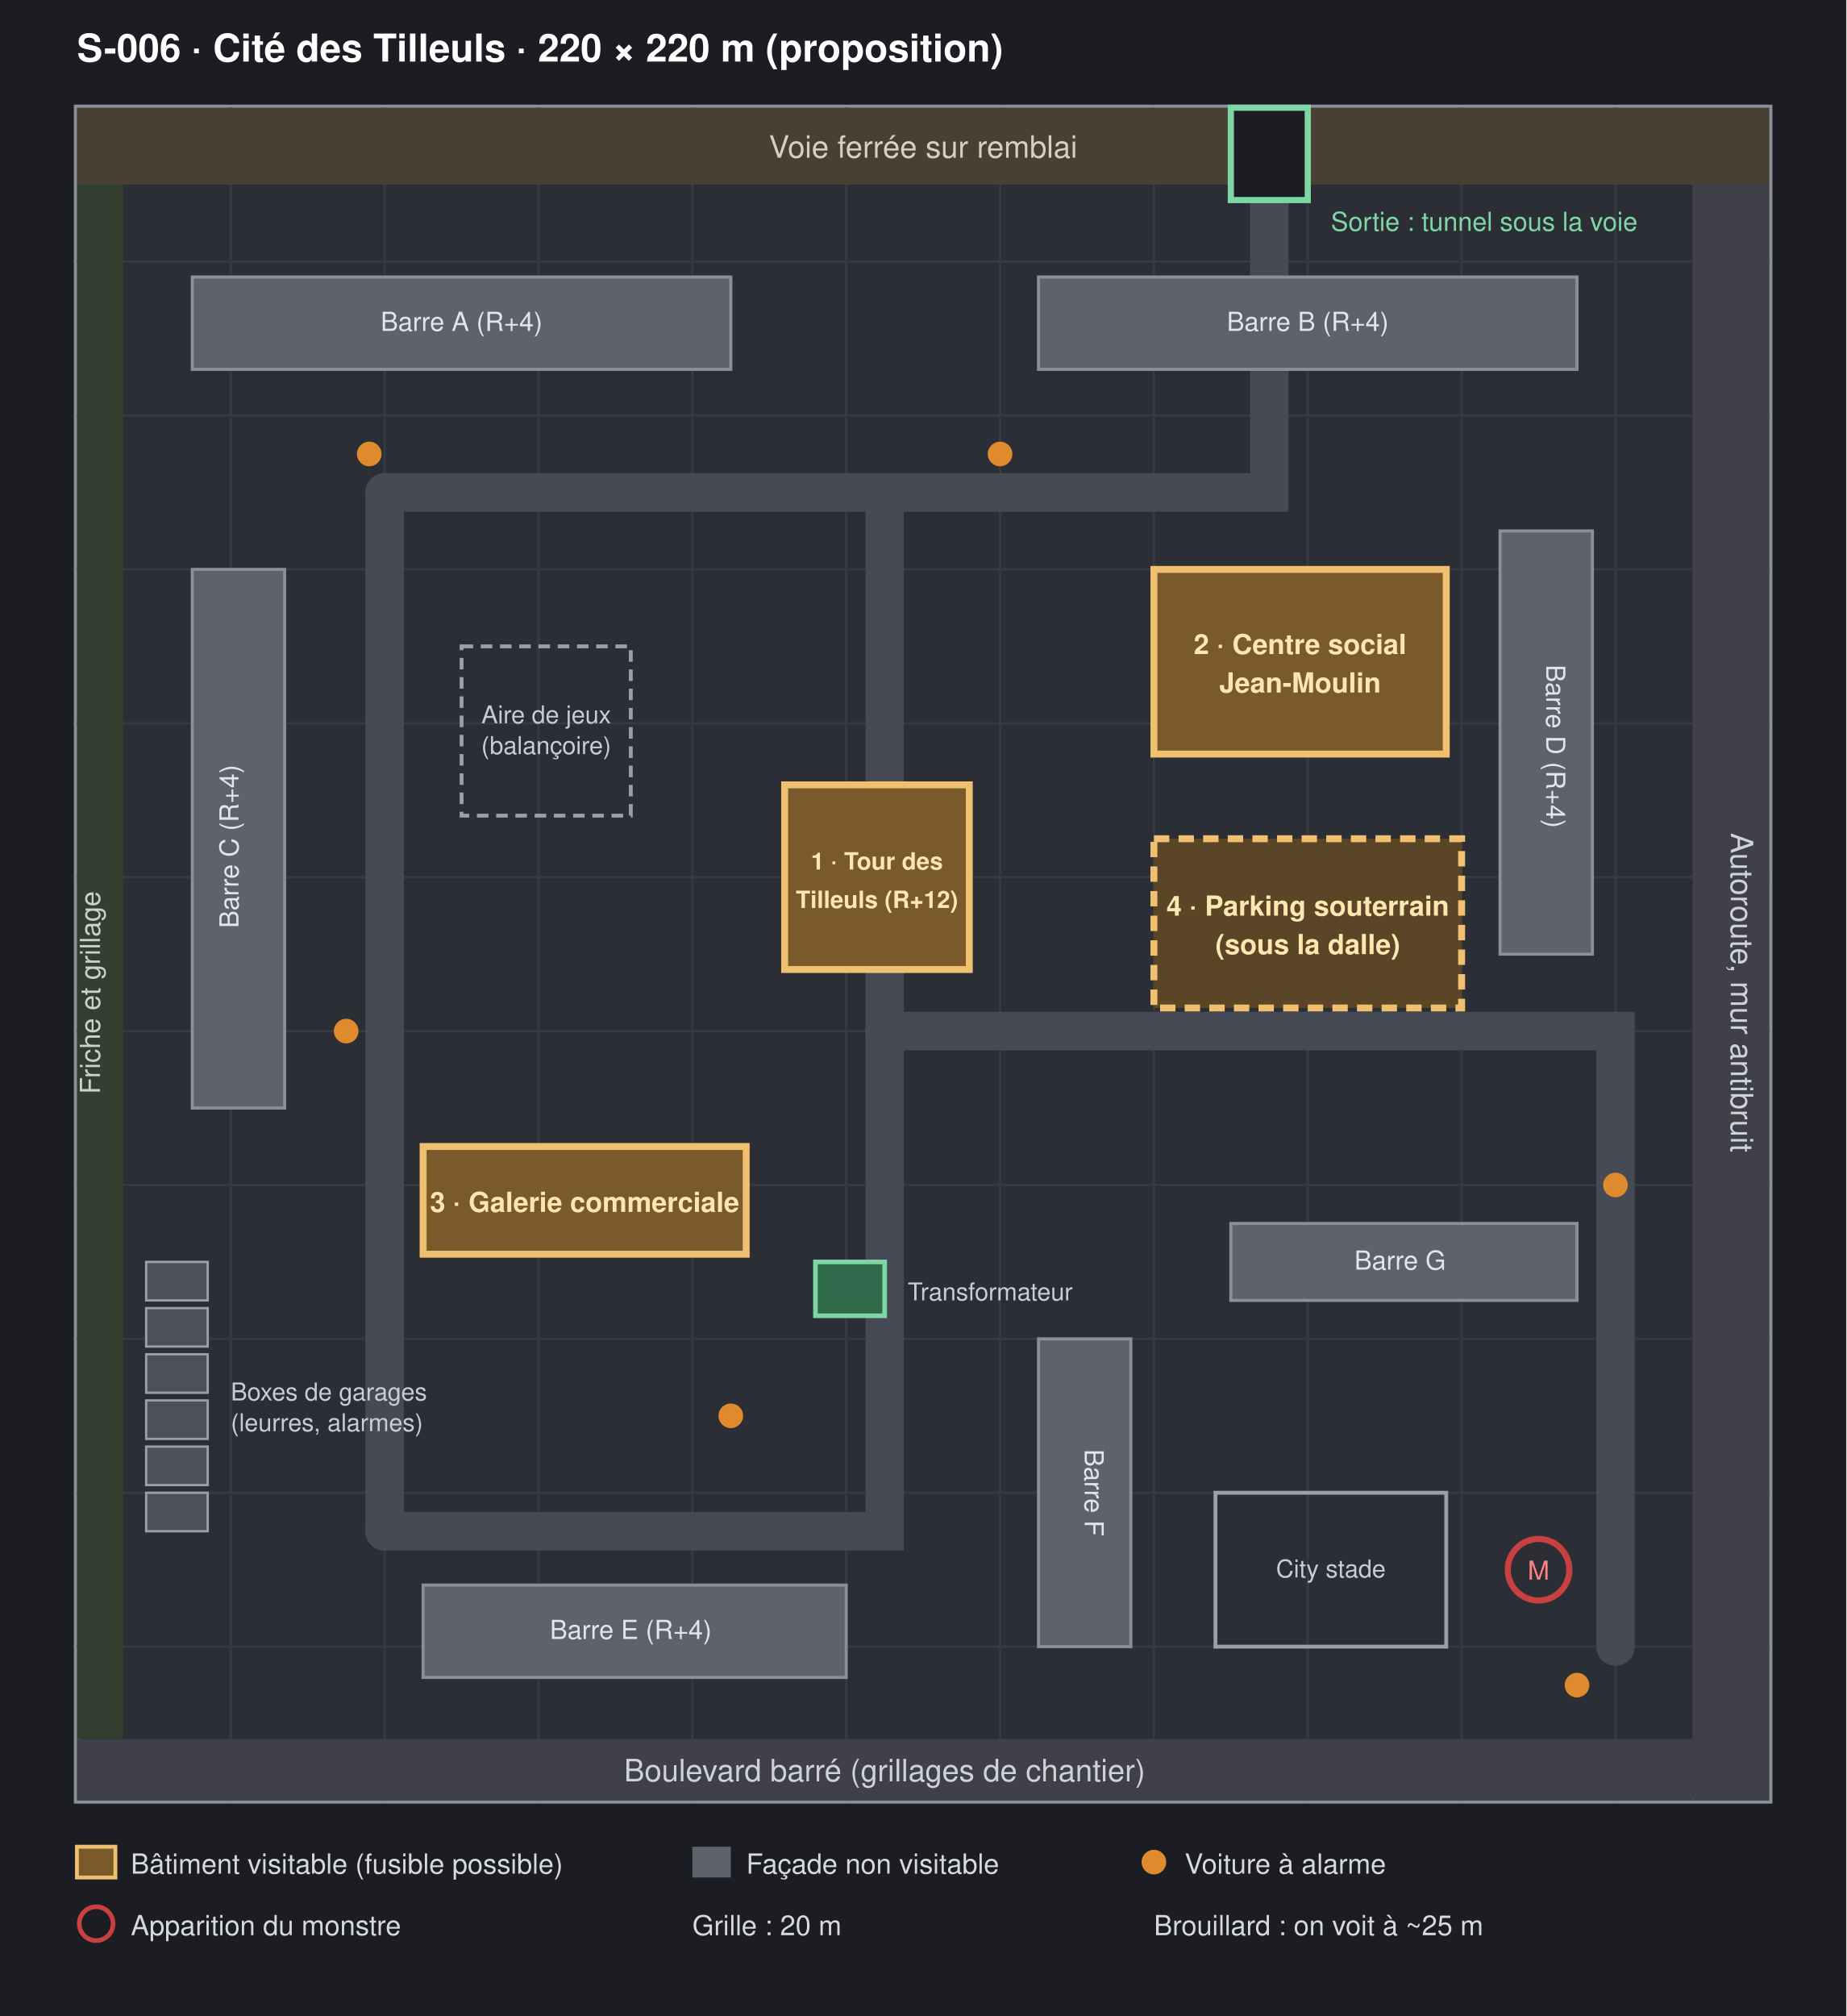
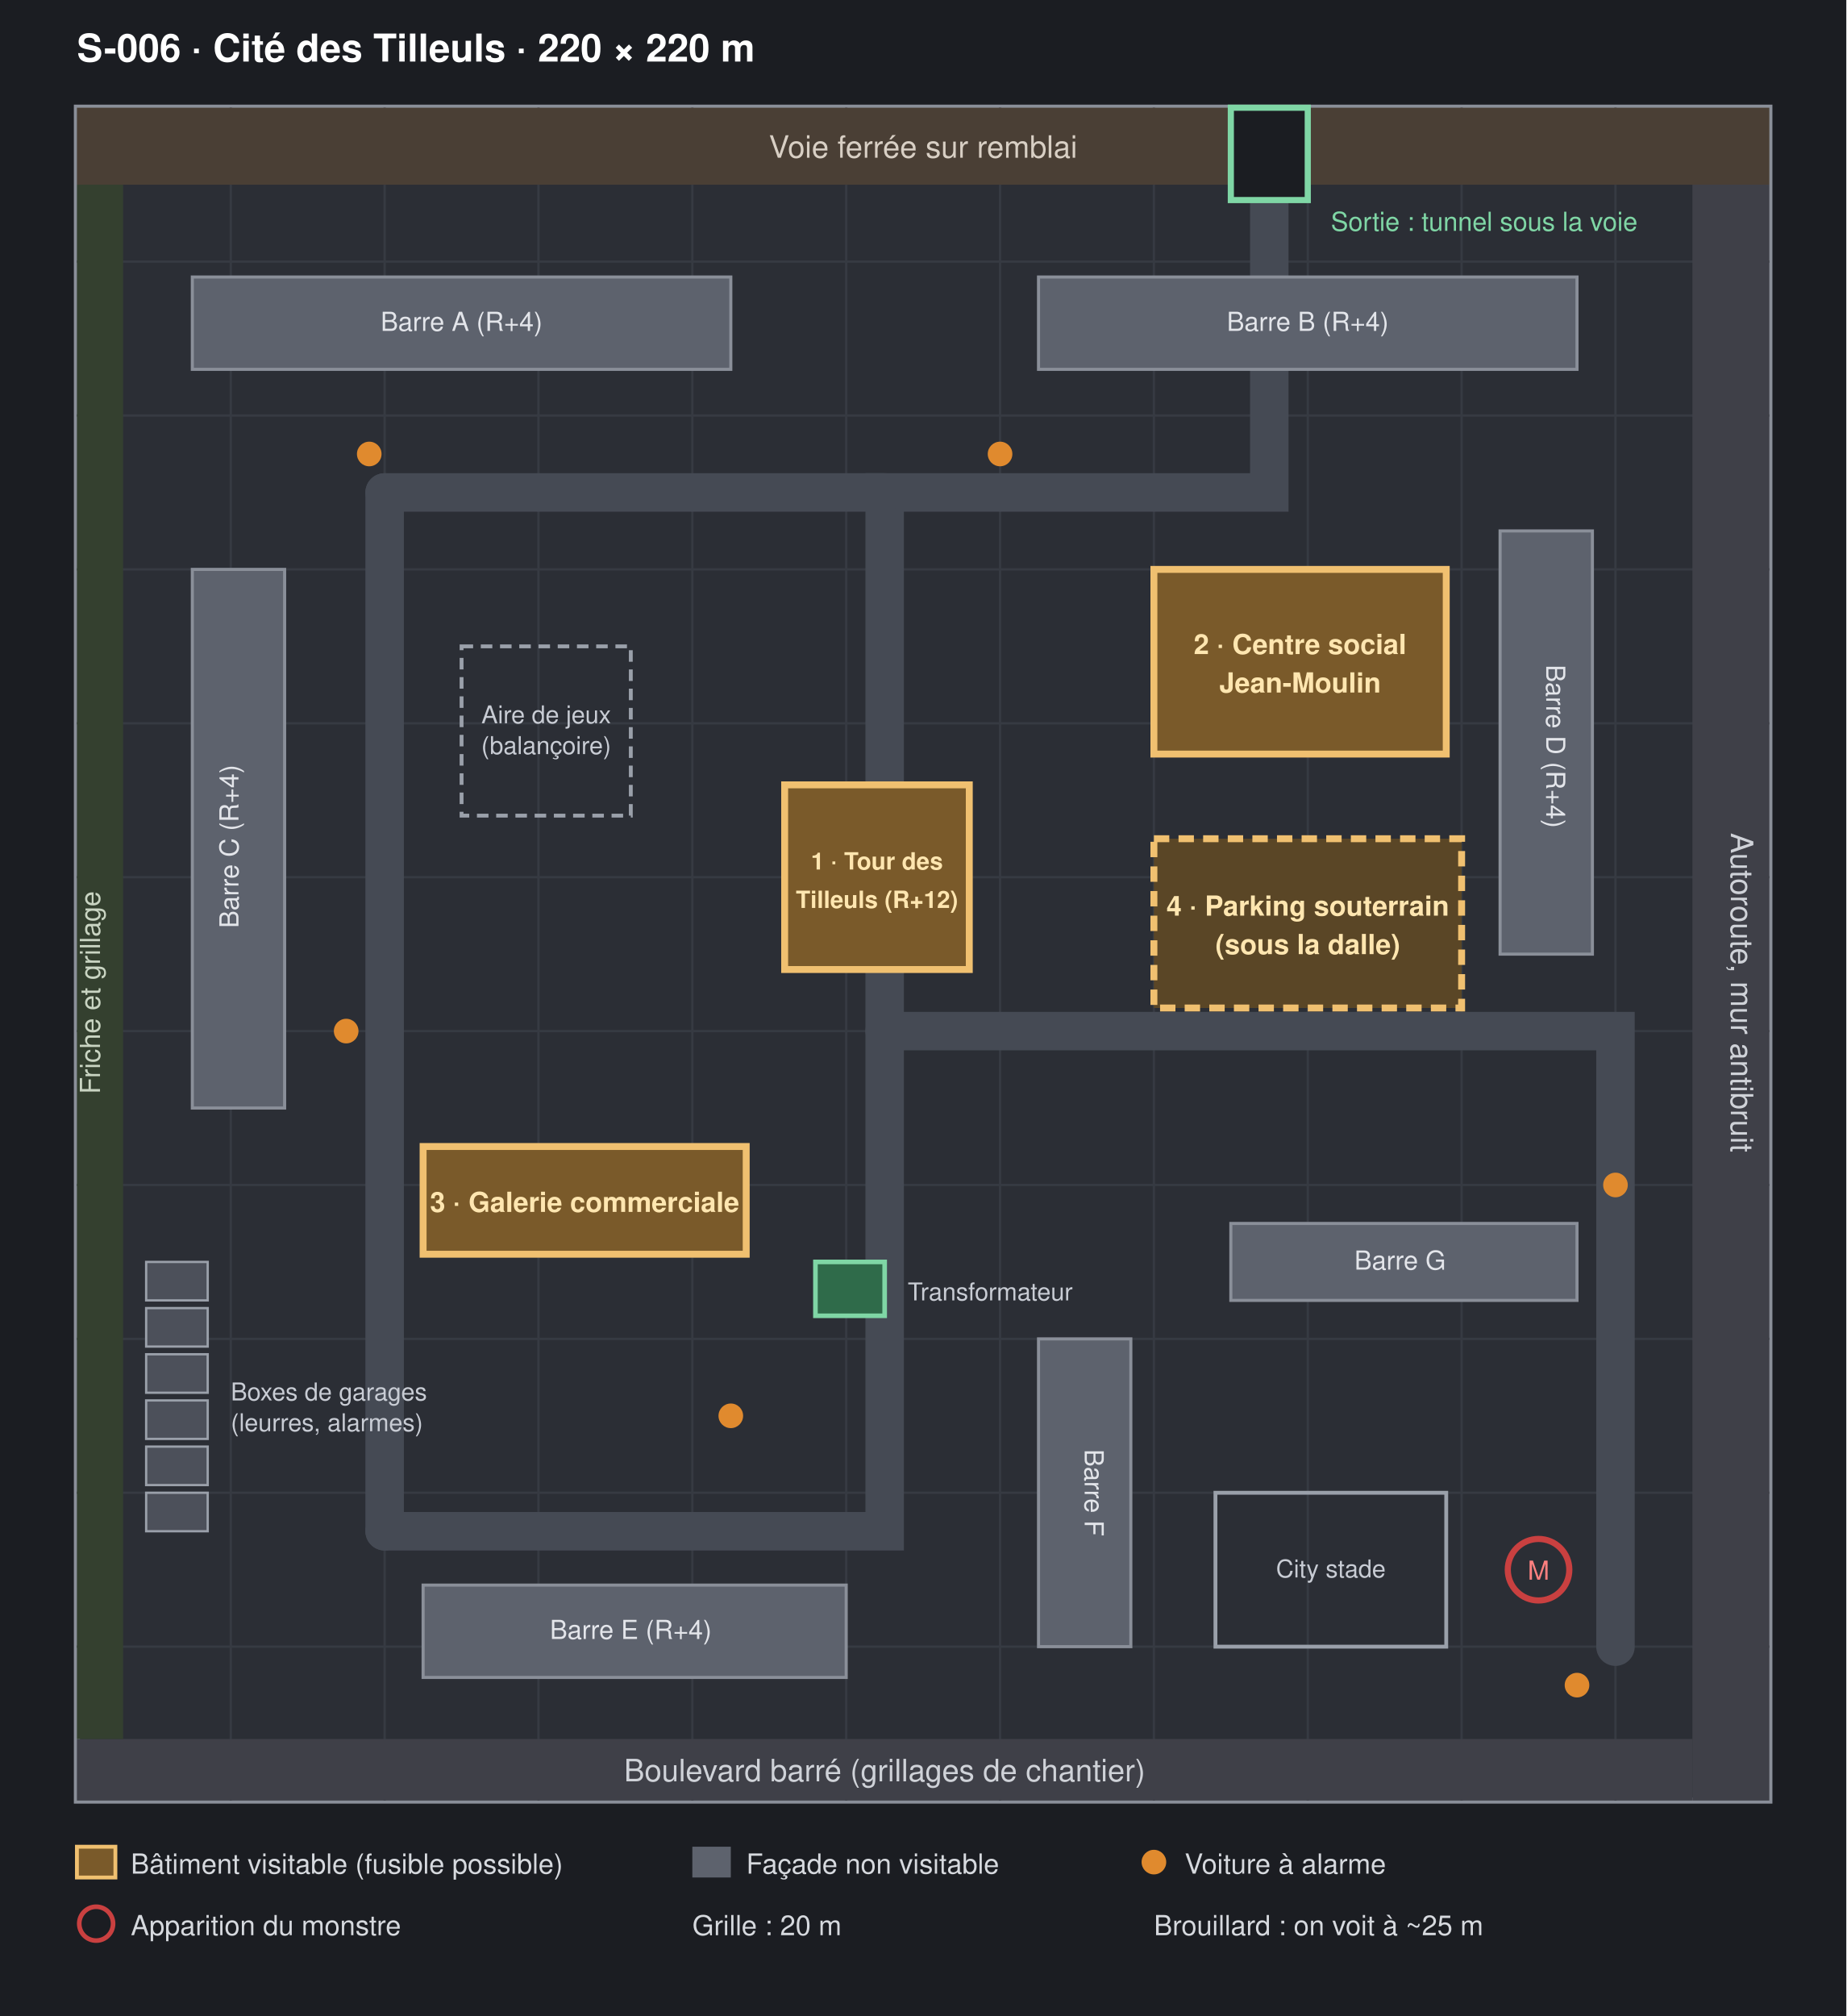
<svg xmlns="http://www.w3.org/2000/svg" viewBox="-10 -14 240 262" width="960" height="1048" font-family="Helvetica, Arial, sans-serif">
  <rect x="-10" y="-14" width="240" height="262" fill="#1b1d22" />
  <rect x="0" y="0" width="220" height="220" fill="#2b2e35" stroke="#8a8f99" stroke-width="0.8" />
  <g stroke="#363a42" stroke-width="0.3">
    <path d="M20 0V220M40 0V220M60 0V220M80 0V220M100 0V220M120 0V220M140 0V220M160 0V220M180 0V220M200 0V220" />
    <path d="M0 20H220M0 40H220M0 60H220M0 80H220M0 100H220M0 120H220M0 140H220M0 160H220M0 180H220M0 200H220" />
  </g>
  <rect x="0" y="0" width="220" height="10" fill="#4a3f35" />
  <text x="110" y="6.5" font-size="4" fill="#d8cfc4" text-anchor="middle">Voie ferrée sur remblai</text>
  <rect x="210" y="10" width="10" height="210" fill="#3f4048" />
  <text x="215" y="115" font-size="4" fill="#cfd2d8" text-anchor="middle" transform="rotate(90 215 115)">Autoroute, mur antibruit</text>
  <rect x="0" y="212" width="210" height="8" fill="#3f4048" />
  <text x="105" y="217.5" font-size="4" fill="#cfd2d8" text-anchor="middle">Boulevard barré (grillages de chantier)</text>
  <rect x="0" y="10" width="6" height="202" fill="#34402f" />
  <text x="3" y="115" font-size="3.6" fill="#c9d4c2" text-anchor="middle" transform="rotate(-90 3 115)">Friche et grillage</text>
  <g stroke="#454a54" stroke-width="5" fill="none" stroke-linecap="round">
    <path d="M155 12 V50 H105 V185 H40" />
    <path d="M105 120 H200 V200" />
    <path d="M40 50 H105" />
    <path d="M40 50 V185" />
  </g>
  <g fill="#5d626d" stroke="#8a8f99" stroke-width="0.4">
    <rect x="15" y="22" width="70" height="12" />
    <rect x="125" y="22" width="70" height="12" />
    <rect x="15" y="60" width="12" height="70" />
    <rect x="185" y="55" width="12" height="55" />
    <rect x="45" y="192" width="55" height="12" />
    <rect x="125" y="160" width="12" height="40" />
    <rect x="150" y="145" width="45" height="10" />
  </g>
  <g font-size="3.4" fill="#e3e5ea" text-anchor="middle">
    <text x="50" y="29">Barre A (R+4)</text>
    <text x="160" y="29">Barre B (R+4)</text>
    <text x="21" y="96" transform="rotate(-90 21 96)">Barre C (R+4)</text>
    <text x="191" y="83" transform="rotate(90 191 83)">Barre D (R+4)</text>
    <text x="72" y="199">Barre E (R+4)</text>
    <text x="131" y="180" transform="rotate(90 131 180)">Barre F</text>
    <text x="172" y="151">Barre G</text>
  </g>
  <g fill="#7a5a2a" stroke="#f0c070" stroke-width="0.9">
    <rect x="92" y="88" width="24" height="24" />
    <rect x="140" y="60" width="38" height="24" />
    <rect x="45" y="135" width="42" height="14" />
    <rect x="140" y="95" width="40" height="22" fill="#5a4626" stroke-dasharray="2 1.2" />
  </g>
  <g font-size="3.6" fill="#ffe6b0" text-anchor="middle" font-weight="bold">
    <text x="104" y="99" font-size="3.1">1 · Tour des</text>
    <text x="104" y="104" font-size="3.1">Tilleuls (R+12)</text>
    <text x="159" y="71">2 · Centre social</text>
    <text x="159" y="76">Jean-Moulin</text>
    <text x="66" y="143.5">3 · Galerie commerciale</text>
    <text x="160" y="105">4 · Parking souterrain</text>
    <text x="160" y="110">(sous la dalle)</text>
  </g>
  <g font-size="3.2" fill="#c8ccd4">
    <rect x="50" y="70" width="22" height="22" fill="none" stroke="#9aa0aa" stroke-width="0.5" stroke-dasharray="1.5 1" />
    <text x="61" y="80" text-anchor="middle">Aire de jeux</text>
    <text x="61" y="84" text-anchor="middle">(balançoire)</text>
    <rect x="148" y="180" width="30" height="20" fill="none" stroke="#9aa0aa" stroke-width="0.5" />
    <text x="163" y="191" text-anchor="middle">City stade</text>
    <g fill="#4c505a" stroke="#9aa0aa" stroke-width="0.3">
      <rect x="9" y="150" width="8" height="5" />
      <rect x="9" y="156" width="8" height="5" />
      <rect x="9" y="162" width="8" height="5" />
      <rect x="9" y="168" width="8" height="5" />
      <rect x="9" y="174" width="8" height="5" />
      <rect x="9" y="180" width="8" height="5" />
    </g>
    <text x="20" y="168">Boxes de garages</text>
    <text x="20" y="172">(leurres, alarmes)</text>
    <rect x="96" y="150" width="9" height="7" fill="#2f6b4a" stroke="#7fd6a5" stroke-width="0.6" />
    <text x="108" y="155">Transformateur</text>
  </g>
  <rect x="150" y="0" width="10" height="12" fill="#1b1d22" stroke="#7fd6a5" stroke-width="0.8" />
  <text x="163" y="16" font-size="3.4" fill="#7fd6a5">Sortie : tunnel sous la voie</text>
  <g fill="#e08a2e">
    <circle cx="38" cy="45" r="1.6" />
    <circle cx="120" cy="45" r="1.6" />
    <circle cx="200" cy="140" r="1.6" />
    <circle cx="85" cy="170" r="1.6" />
    <circle cx="35" cy="120" r="1.6" />
    <circle cx="195" cy="205" r="1.6" />
  </g>
  <circle cx="190" cy="190" r="4" fill="none" stroke="#c94040" stroke-width="0.8" />
  <text x="190" y="191.3" font-size="3.4" fill="#ff8080" text-anchor="middle">M</text>
  <g font-size="3.6" fill="#d6d9de">
-     <text x="0" y="-6" font-size="5" font-weight="bold" fill="#ffffff">S-006 · Cité des Tilleuls · 220 × 220 m (proposition)</text>
+     <text x="0" y="-6" font-size="5" font-weight="bold" fill="#ffffff">S-006 · Cité des Tilleuls · 220 × 220 m</text>
    <rect x="0" y="226" width="5" height="4" fill="#7a5a2a" stroke="#f0c070" stroke-width="0.5" />
    <text x="7" y="229.5">Bâtiment visitable (fusible possible)</text>
    <rect x="80" y="226" width="5" height="4" fill="#5d626d" />
    <text x="87" y="229.5">Façade non visitable</text>
    <circle cx="140" cy="228" r="1.6" fill="#e08a2e" />
    <text x="144" y="229.5">Voiture à alarme</text>
    <circle cx="2.5" cy="236" r="2.2" fill="none" stroke="#c94040" stroke-width="0.6" />
    <text x="7" y="237.5">Apparition du monstre</text>
    <text x="80" y="237.5">Grille : 20 m</text>
    <text x="140" y="237.5">Brouillard : on voit à ~25 m</text>
  </g>
</svg>
